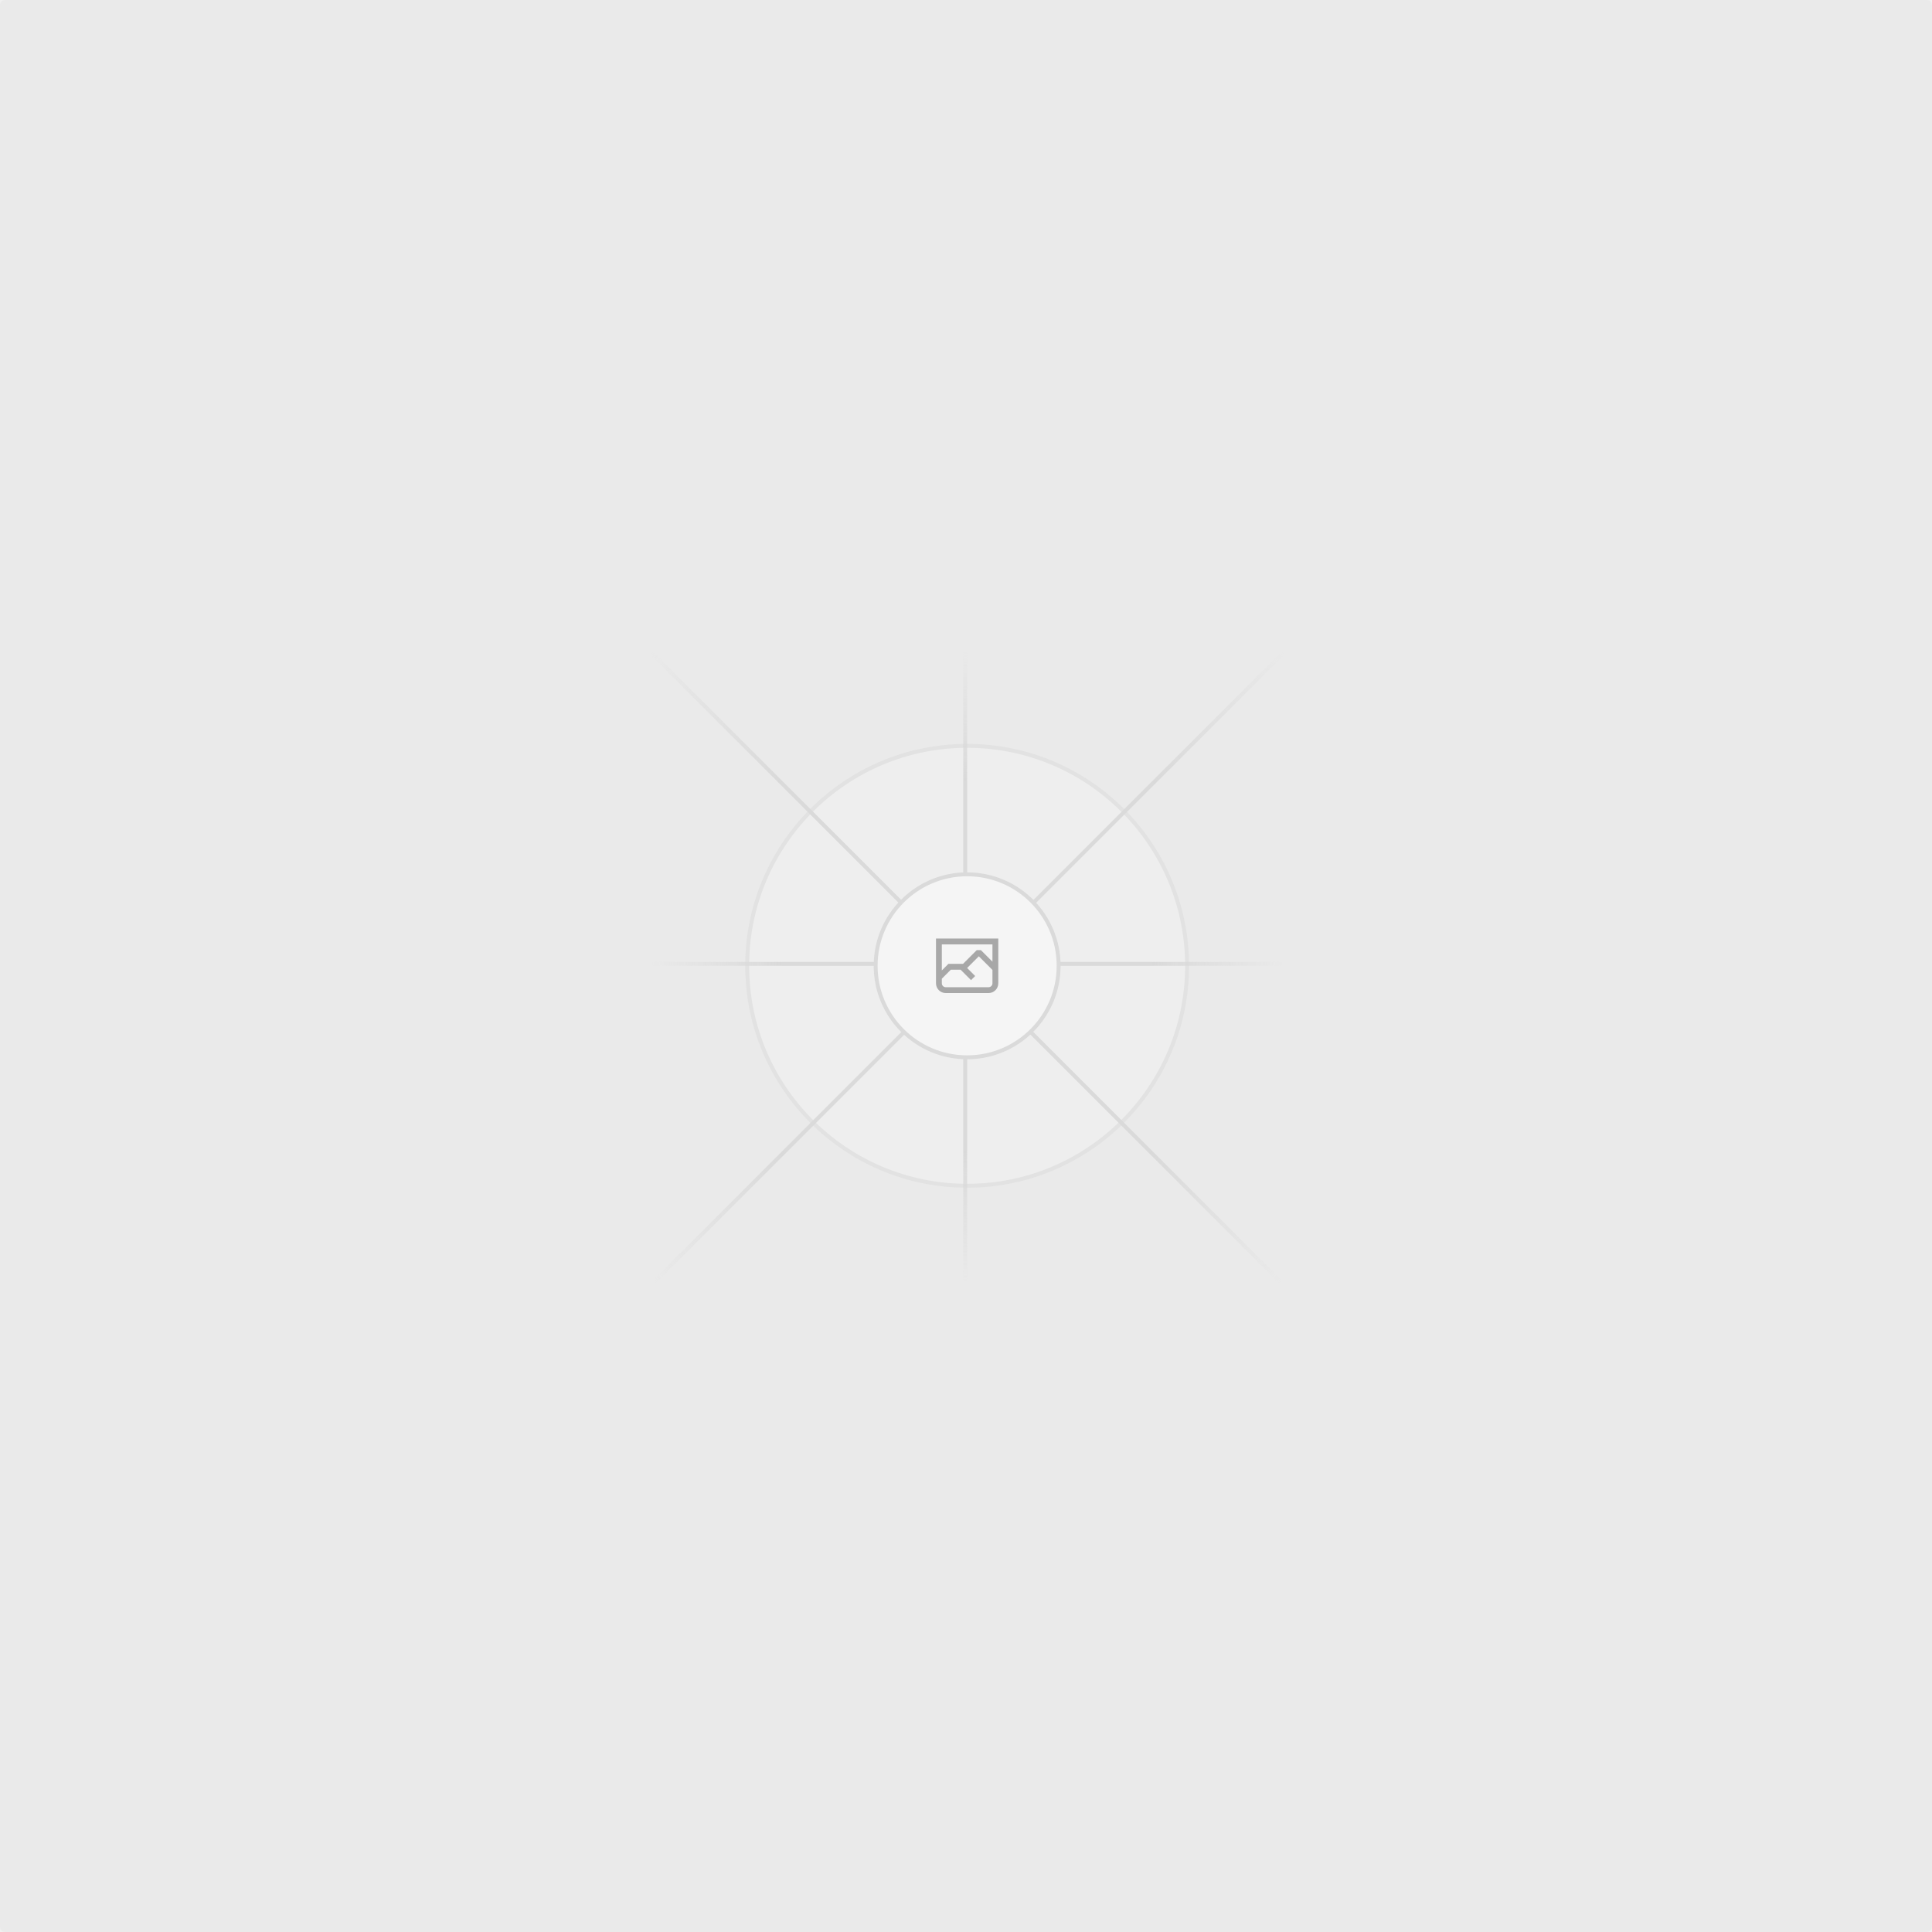
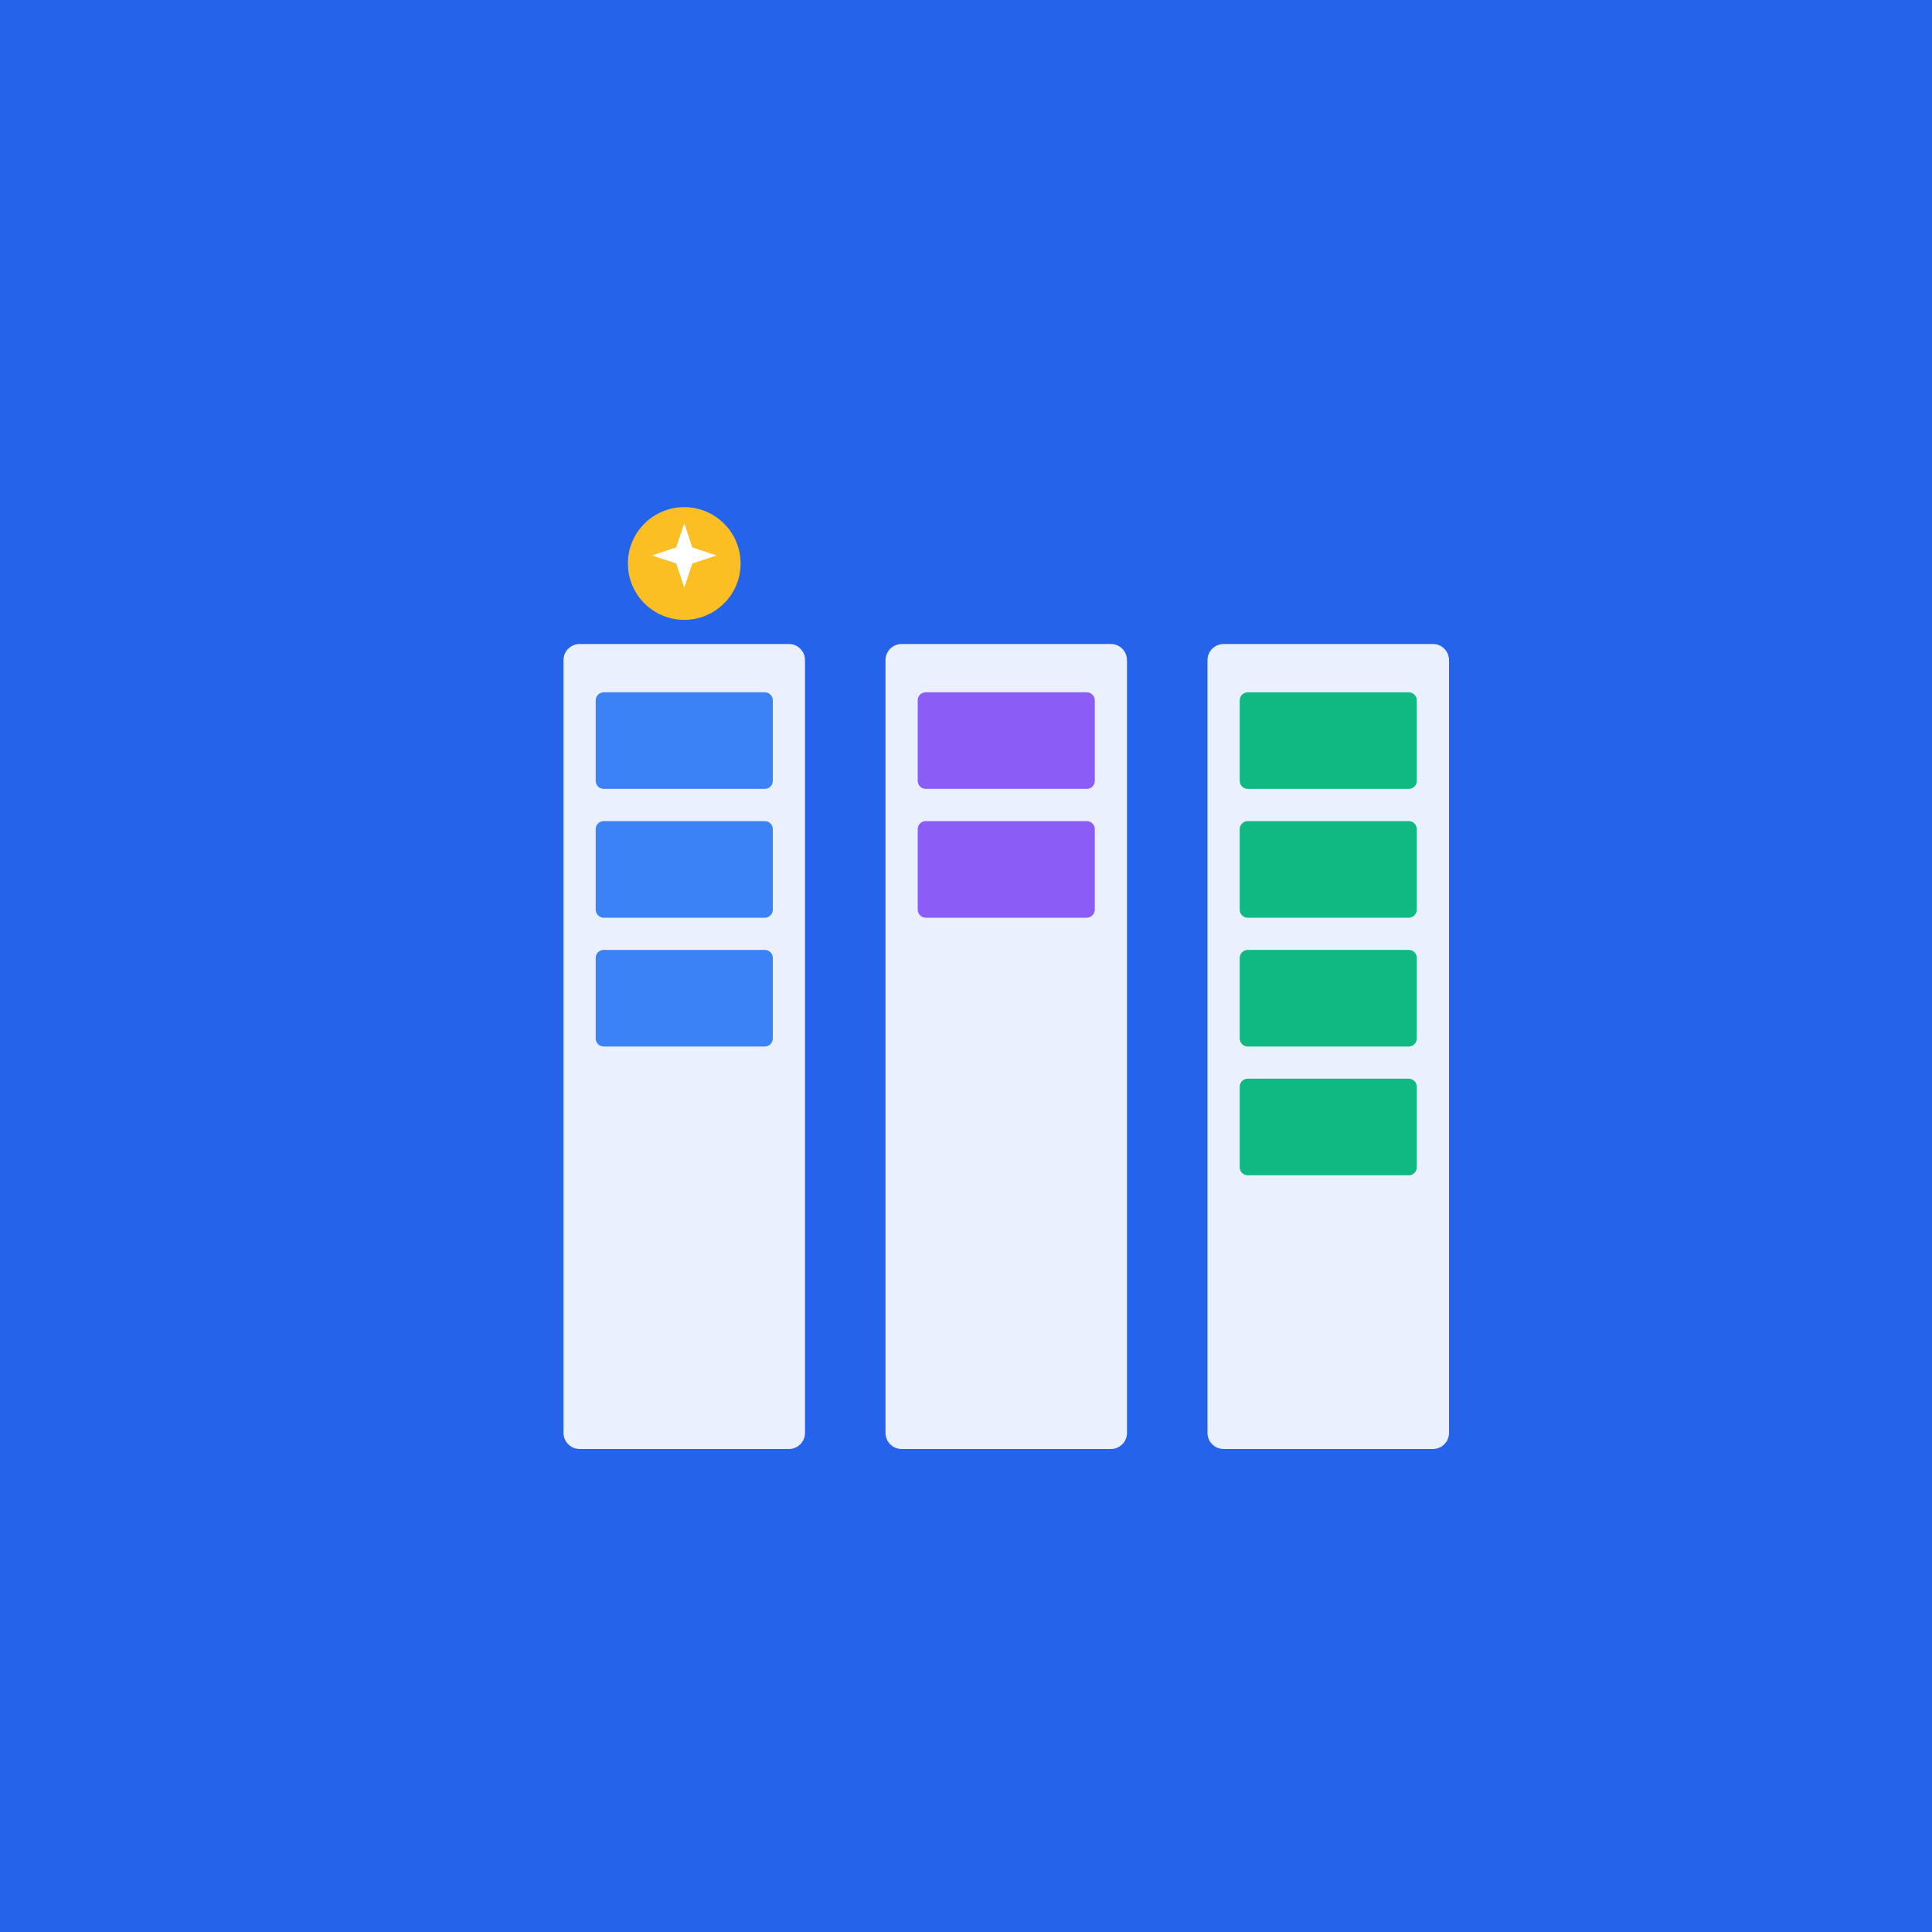
- <svg xmlns="http://www.w3.org/2000/svg" width="1200" height="1200" fill="none">
-   <rect width="1200" height="1200" fill="#EAEAEA" rx="3" />
-   <g opacity=".5">
-     <g opacity=".5">
-       <path fill="#FAFAFA" d="M600.709 736.5c-75.454 0-136.621-61.167-136.621-136.62 0-75.454 61.167-136.621 136.621-136.621 75.453 0 136.62 61.167 136.62 136.621 0 75.453-61.167 136.62-136.62 136.62Z" />
-       <path stroke="#C9C9C9" stroke-width="2.418" d="M600.709 736.5c-75.454 0-136.621-61.167-136.621-136.62 0-75.454 61.167-136.621 136.621-136.621 75.453 0 136.62 61.167 136.62 136.621 0 75.453-61.167 136.62-136.62 136.62Z" />
-     </g>
-     <path stroke="url(#a)" stroke-width="2.418" d="M0-1.209h553.581" transform="scale(1 -1) rotate(45 1163.11 91.165)" />
-     <path stroke="url(#b)" stroke-width="2.418" d="M404.846 598.671h391.726" />
-     <path stroke="url(#c)" stroke-width="2.418" d="M599.5 795.742V404.017" />
-     <path stroke="url(#d)" stroke-width="2.418" d="m795.717 796.597-391.441-391.44" />
-     <path fill="#fff" d="M600.709 656.704c-31.384 0-56.825-25.441-56.825-56.824 0-31.384 25.441-56.825 56.825-56.825 31.383 0 56.824 25.441 56.824 56.825 0 31.383-25.441 56.824-56.824 56.824Z" />
-     <g clip-path="url(#e)">
-       <path fill="#666" fill-rule="evenodd" d="M616.426 586.58h-31.434v16.176l3.553-3.554.531-.531h9.068l.074-.074 8.463-8.463h2.565l7.18 7.181V586.58Zm-15.715 14.654 3.698 3.699 1.283 1.282-2.565 2.565-1.282-1.283-5.2-5.199h-6.066l-5.514 5.514-.073.073v2.876a2.418 2.418 0 0 0 2.418 2.418h26.598a2.418 2.418 0 0 0 2.418-2.418v-8.317l-8.463-8.463-7.181 7.181-.071.072Zm-19.347 5.442v4.085a6.045 6.045 0 0 0 6.046 6.045h26.598a6.044 6.044 0 0 0 6.045-6.045v-7.108l1.356-1.355-1.282-1.283-.074-.073v-17.989h-38.689v23.43l-.146.146.146.147Z" clip-rule="evenodd" />
-     </g>
-     <path stroke="#C9C9C9" stroke-width="2.418" d="M600.709 656.704c-31.384 0-56.825-25.441-56.825-56.824 0-31.384 25.441-56.825 56.825-56.825 31.383 0 56.824 25.441 56.824 56.825 0 31.383-25.441 56.824-56.824 56.824Z" />
+ <svg xmlns="http://www.w3.org/2000/svg" width="1200" height="1200" viewBox="0 0 1200 1200" fill="none">
+   <rect width="1200" height="1200" fill="#2563eb" />
+   <g transform="translate(300, 300)">
+     <rect x="50" y="100" width="150" height="500" rx="10" fill="white" opacity="0.9" />
+     <rect x="250" y="100" width="150" height="500" rx="10" fill="white" opacity="0.9" />
+     <rect x="450" y="100" width="150" height="500" rx="10" fill="white" opacity="0.9" />
+     <rect x="70" y="130" width="110" height="60" rx="5" fill="#3b82f6" />
+     <rect x="70" y="210" width="110" height="60" rx="5" fill="#3b82f6" />
+     <rect x="70" y="290" width="110" height="60" rx="5" fill="#3b82f6" />
+     <rect x="270" y="130" width="110" height="60" rx="5" fill="#8b5cf6" />
+     <rect x="270" y="210" width="110" height="60" rx="5" fill="#8b5cf6" />
+     <rect x="470" y="130" width="110" height="60" rx="5" fill="#10b981" />
+     <rect x="470" y="210" width="110" height="60" rx="5" fill="#10b981" />
+     <rect x="470" y="290" width="110" height="60" rx="5" fill="#10b981" />
+     <rect x="470" y="370" width="110" height="60" rx="5" fill="#10b981" />
+     <circle cx="125" cy="50" r="35" fill="#fbbf24" />
+     <path d="M 125 25 L 130 40 L 145 45 L 130 50 L 125 65 L 120 50 L 105 45 L 120 40 Z" fill="white" />
  </g>
-   <defs>
-     <linearGradient id="a" x1="554.061" x2="-.48" y1=".083" y2=".087" gradientUnits="userSpaceOnUse">
-       <stop stop-color="#C9C9C9" stop-opacity="0" />
-       <stop offset=".208" stop-color="#C9C9C9" />
-       <stop offset=".792" stop-color="#C9C9C9" />
-       <stop offset="1" stop-color="#C9C9C9" stop-opacity="0" />
-     </linearGradient>
-     <linearGradient id="b" x1="796.912" x2="404.507" y1="599.963" y2="599.965" gradientUnits="userSpaceOnUse">
-       <stop stop-color="#C9C9C9" stop-opacity="0" />
-       <stop offset=".208" stop-color="#C9C9C9" />
-       <stop offset=".792" stop-color="#C9C9C9" />
-       <stop offset="1" stop-color="#C9C9C9" stop-opacity="0" />
-     </linearGradient>
-     <linearGradient id="c" x1="600.792" x2="600.794" y1="403.677" y2="796.082" gradientUnits="userSpaceOnUse">
-       <stop stop-color="#C9C9C9" stop-opacity="0" />
-       <stop offset=".208" stop-color="#C9C9C9" />
-       <stop offset=".792" stop-color="#C9C9C9" />
-       <stop offset="1" stop-color="#C9C9C9" stop-opacity="0" />
-     </linearGradient>
-     <linearGradient id="d" x1="404.85" x2="796.972" y1="403.903" y2="796.02" gradientUnits="userSpaceOnUse">
-       <stop stop-color="#C9C9C9" stop-opacity="0" />
-       <stop offset=".208" stop-color="#C9C9C9" />
-       <stop offset=".792" stop-color="#C9C9C9" />
-       <stop offset="1" stop-color="#C9C9C9" stop-opacity="0" />
-     </linearGradient>
-     <clipPath id="e">
-       <path fill="#fff" d="M581.364 580.535h38.689v38.689h-38.689z" />
-     </clipPath>
-   </defs>
</svg>
